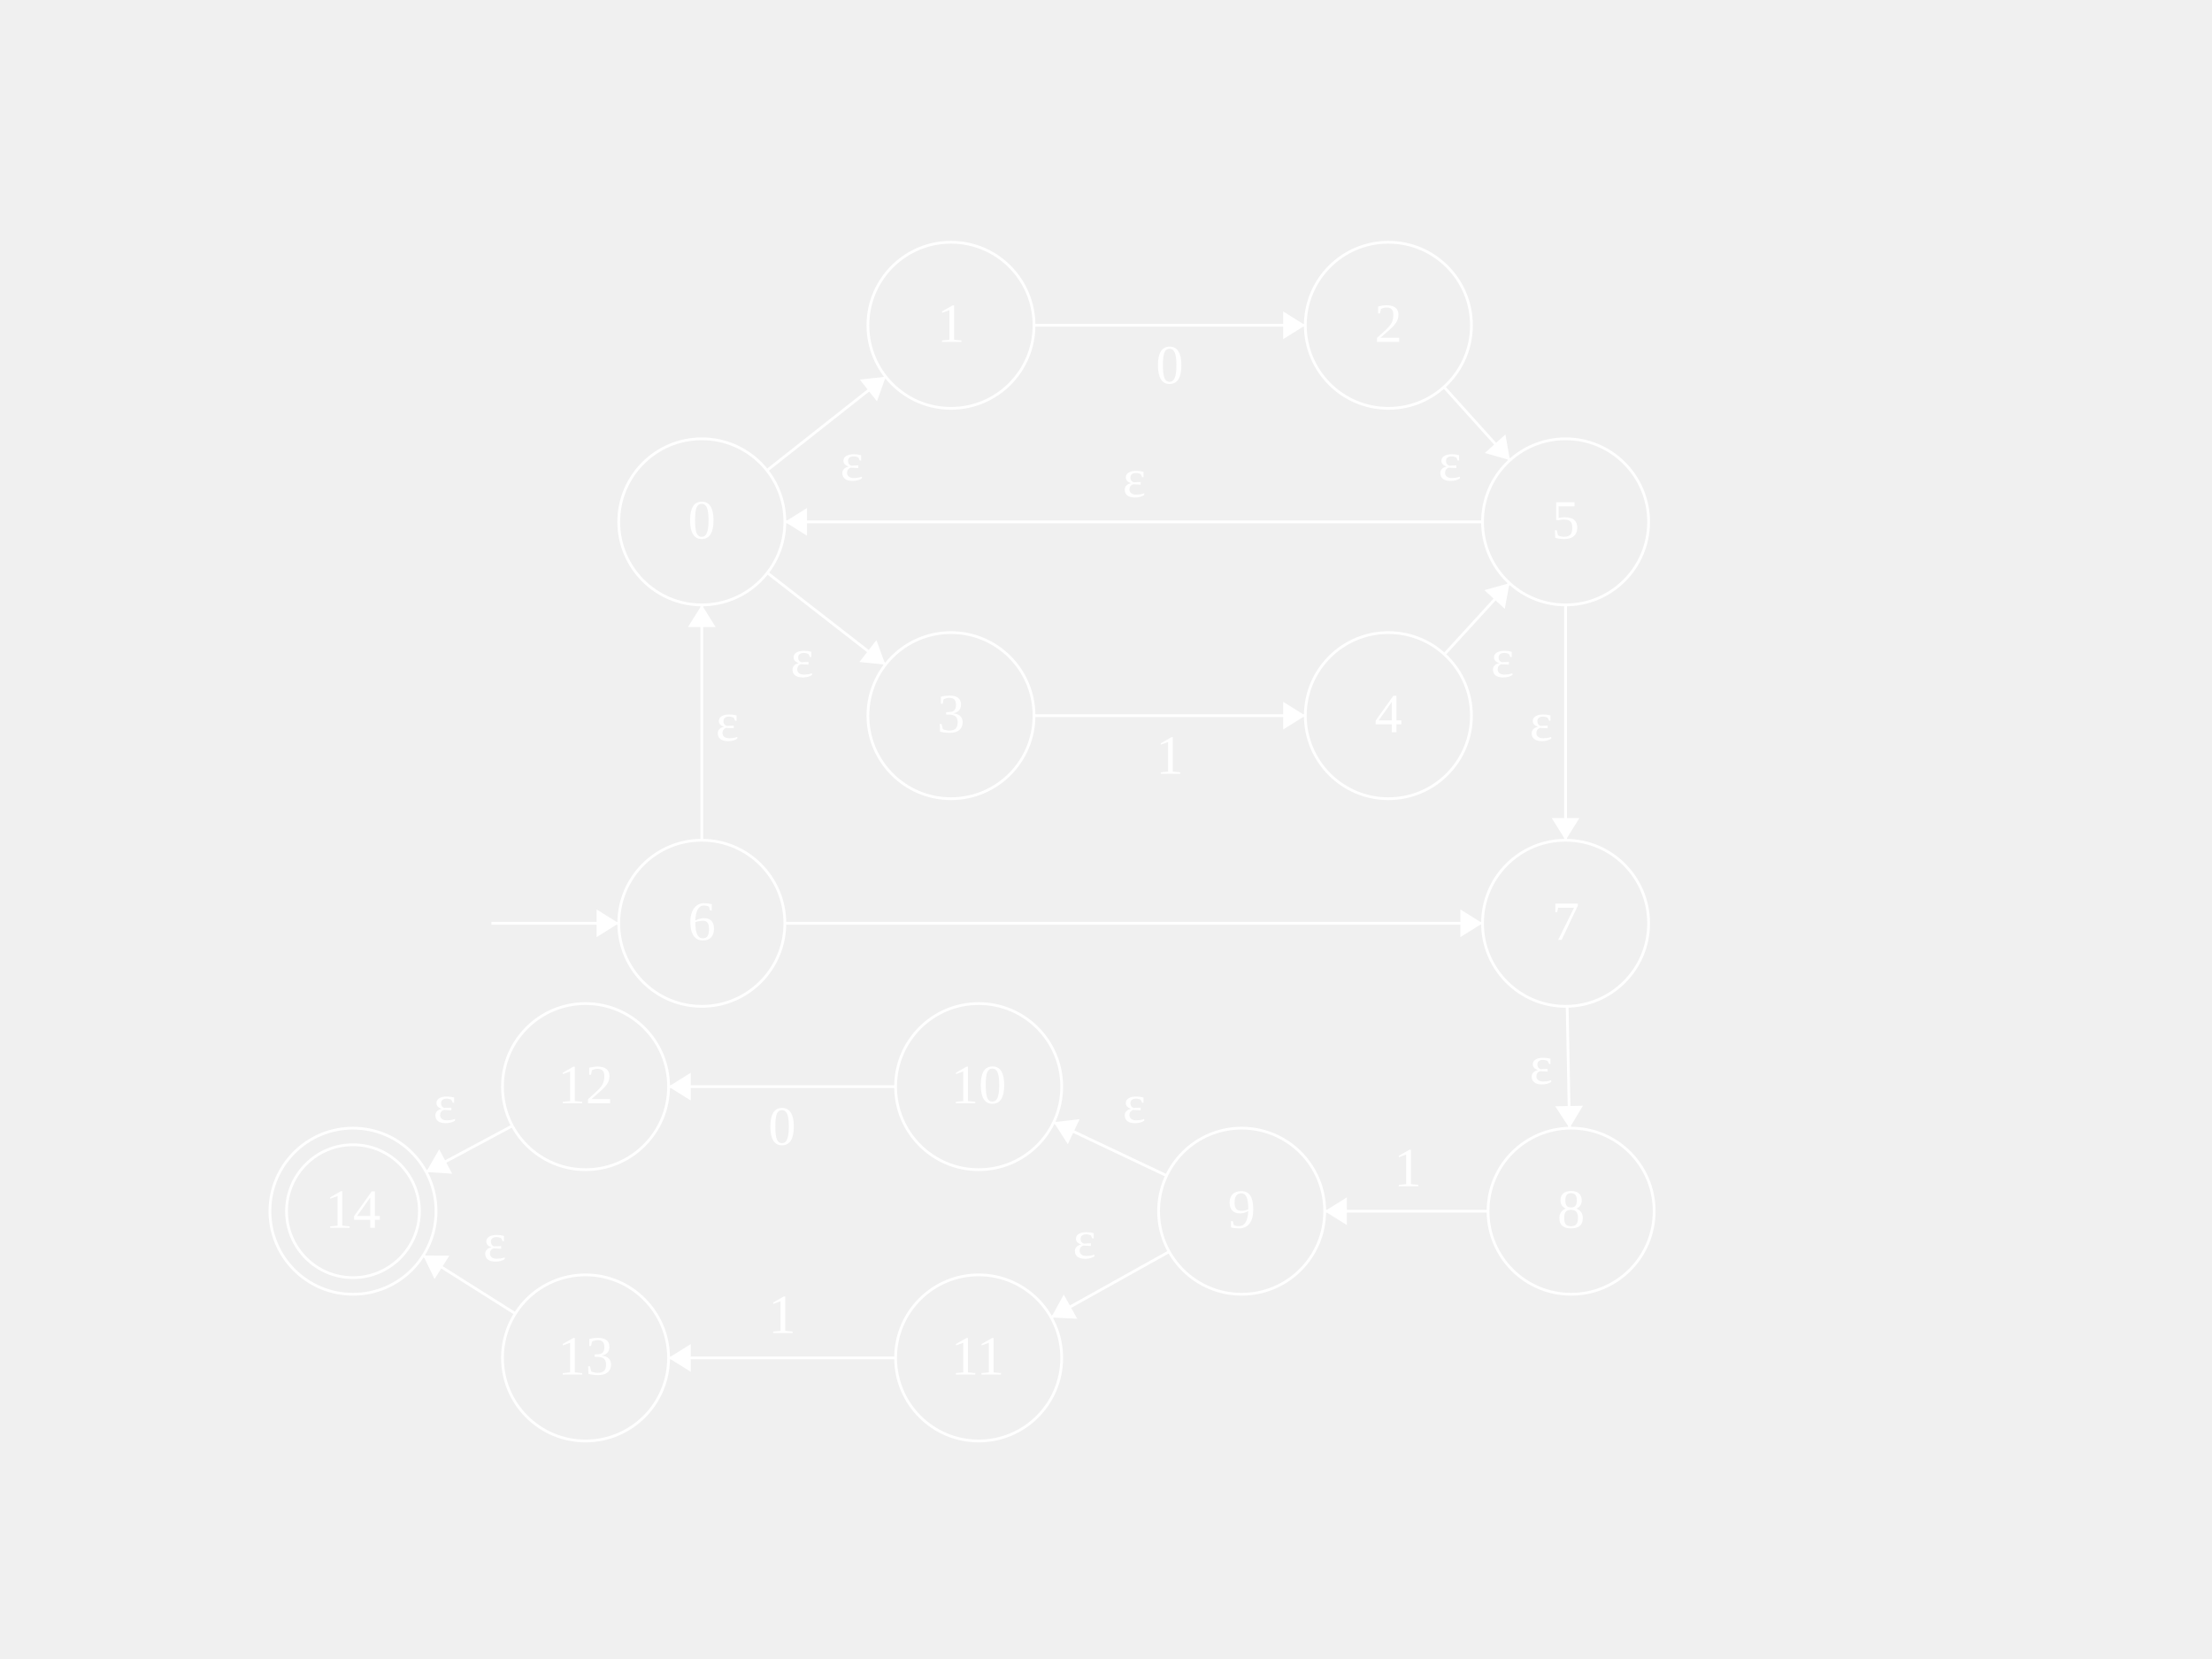
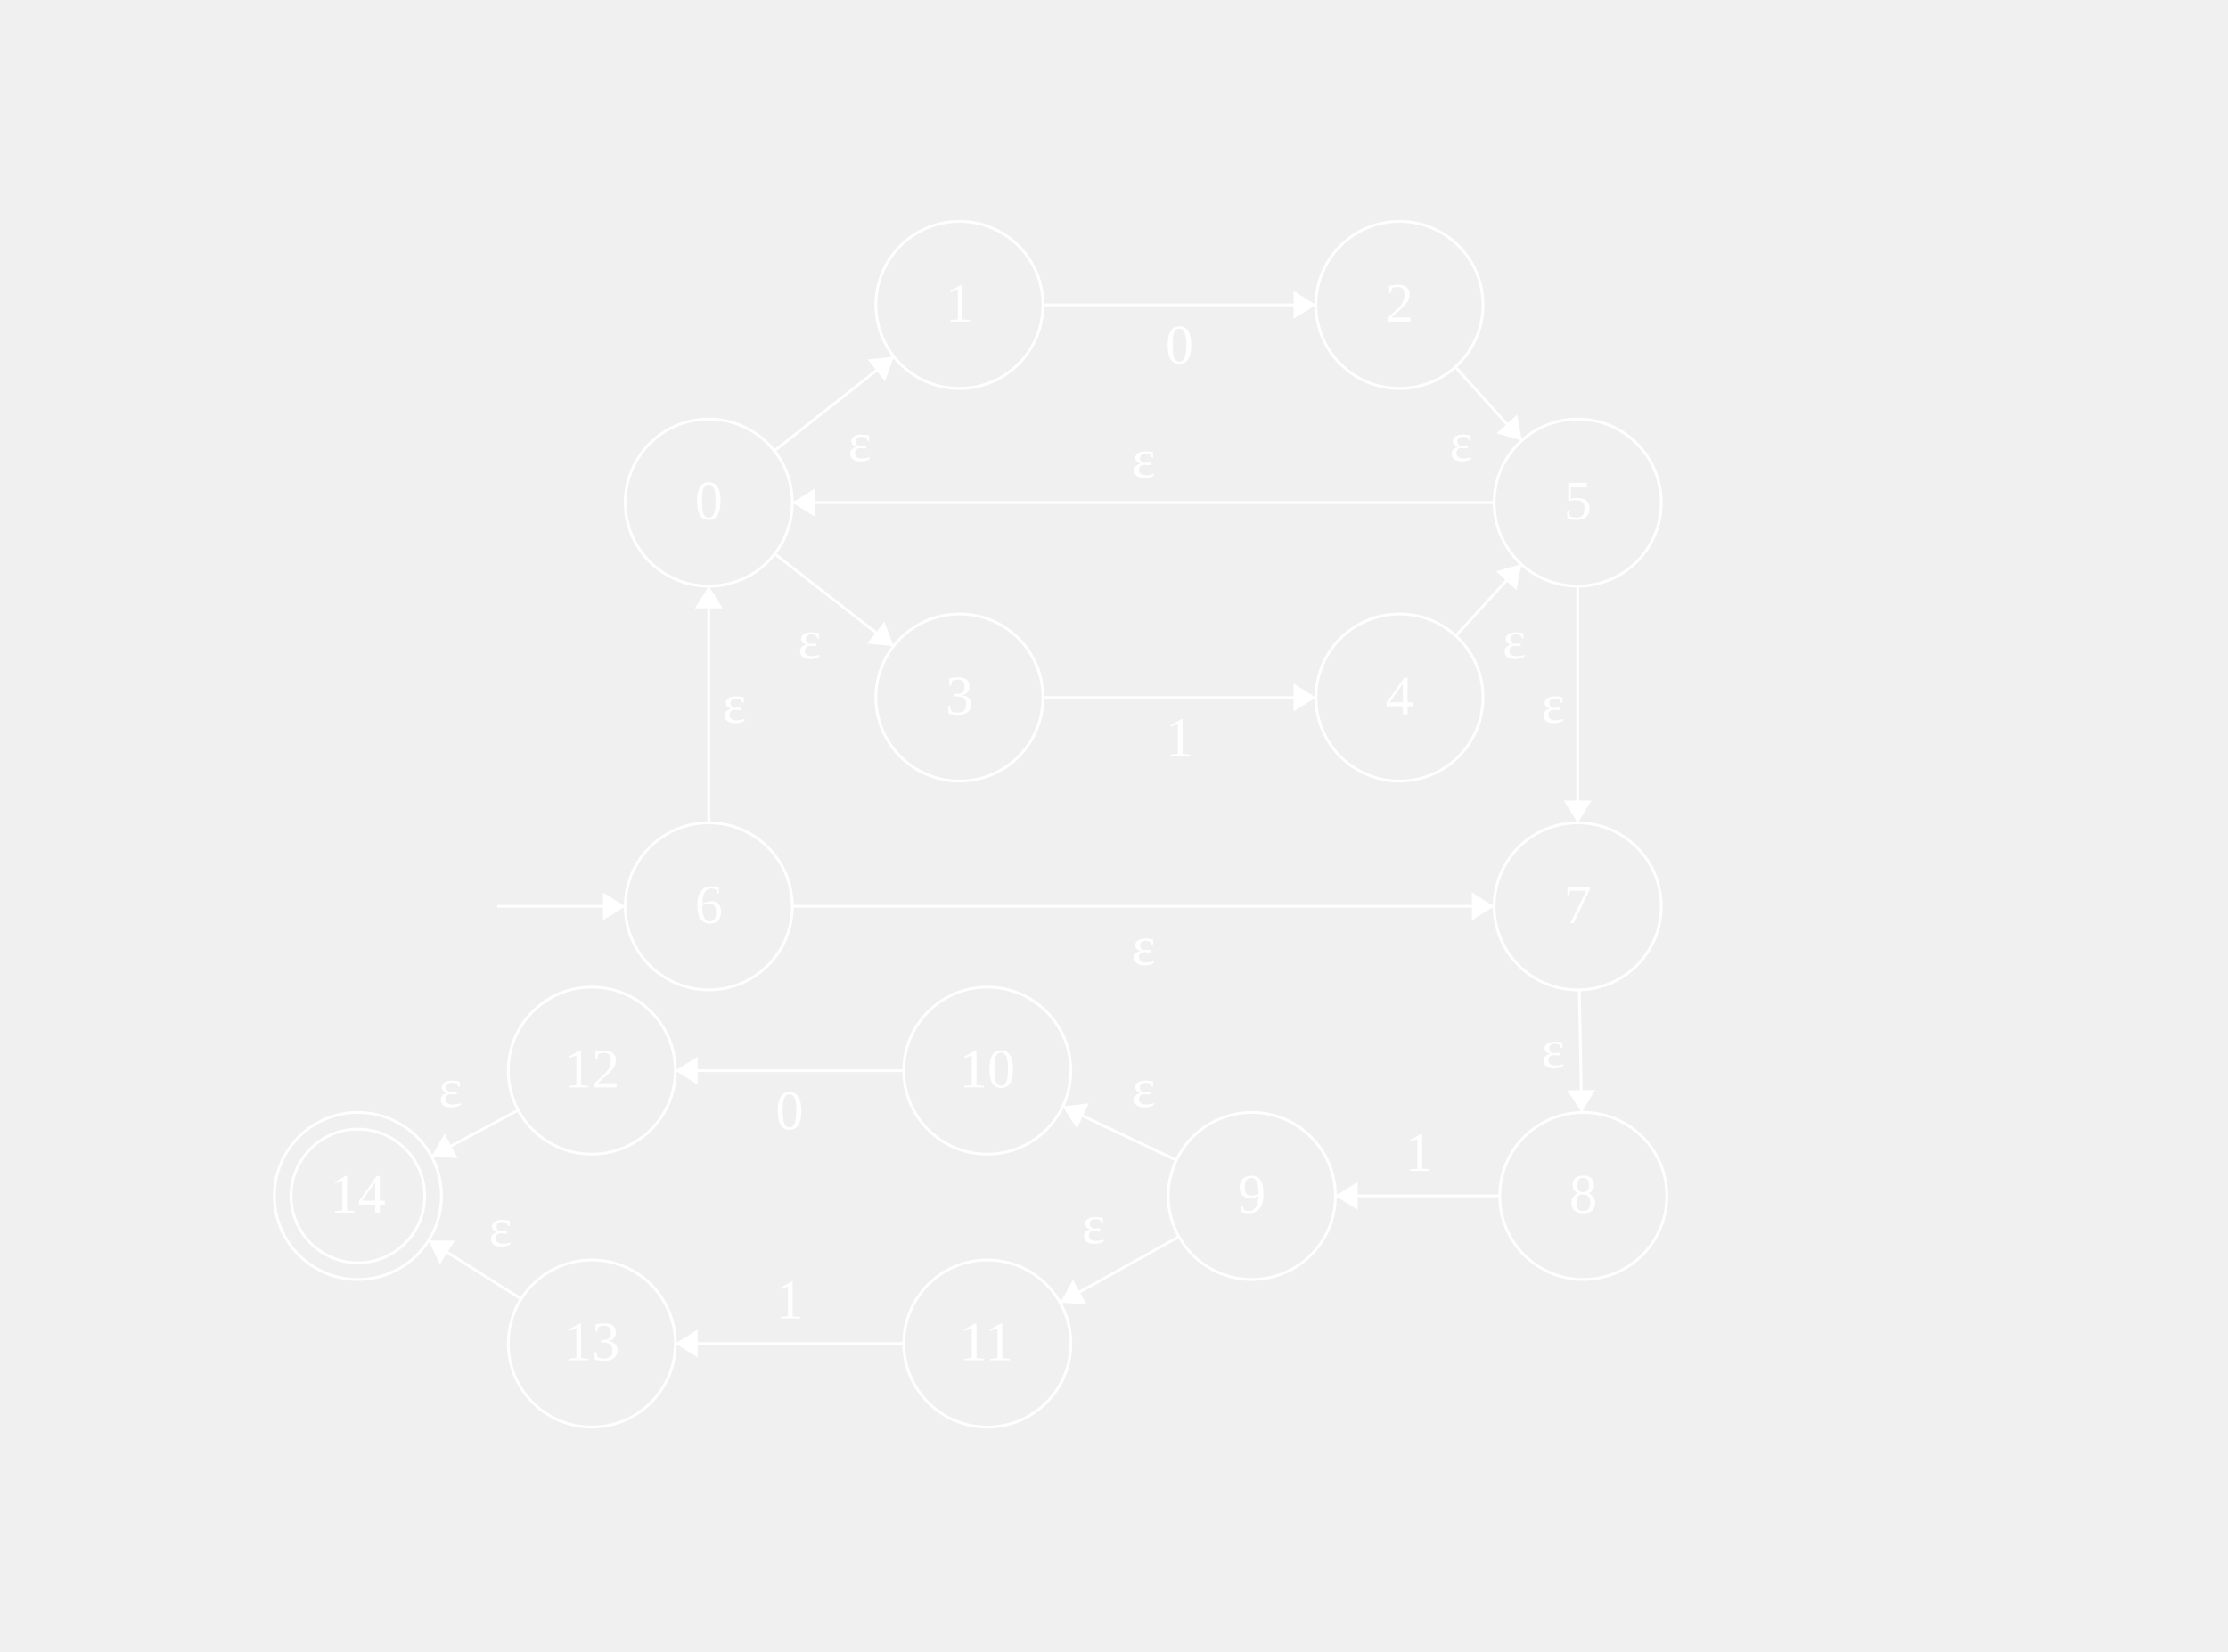
- <svg xmlns="http://www.w3.org/2000/svg" width="799" height="599" version="1.1">
-   <ellipse stroke="white" stroke-width="1" fill="none" cx="343.5" cy="117.5" rx="30" ry="30" />
-   <text fill="white" x="338.5" y="123.5" font-family="Times New Roman" font-size="20">1</text>
-   <ellipse stroke="white" stroke-width="1" fill="none" cx="501.5" cy="117.5" rx="30" ry="30" />
-   <text fill="white" x="496.5" y="123.5" font-family="Times New Roman" font-size="20">2</text>
-   <ellipse stroke="white" stroke-width="1" fill="none" cx="343.5" cy="258.5" rx="30" ry="30" />
-   <text fill="white" x="338.5" y="264.5" font-family="Times New Roman" font-size="20">3</text>
-   <ellipse stroke="white" stroke-width="1" fill="none" cx="501.5" cy="258.5" rx="30" ry="30" />
-   <text fill="white" x="496.5" y="264.5" font-family="Times New Roman" font-size="20">4</text>
-   <ellipse stroke="white" stroke-width="1" fill="none" cx="253.5" cy="188.5" rx="30" ry="30" />
-   <text fill="white" x="248.5" y="194.5" font-family="Times New Roman" font-size="20">0</text>
-   <ellipse stroke="white" stroke-width="1" fill="none" cx="565.5" cy="188.5" rx="30" ry="30" />
-   <text fill="white" x="560.5" y="194.5" font-family="Times New Roman" font-size="20">5</text>
-   <ellipse stroke="white" stroke-width="1" fill="none" cx="253.5" cy="333.5" rx="30" ry="30" />
-   <text fill="white" x="248.5" y="339.5" font-family="Times New Roman" font-size="20">6</text>
-   <ellipse stroke="white" stroke-width="1" fill="none" cx="565.5" cy="333.5" rx="30" ry="30" />
-   <text fill="white" x="560.5" y="339.5" font-family="Times New Roman" font-size="20">7</text>
-   <ellipse stroke="white" stroke-width="1" fill="none" cx="567.5" cy="437.5" rx="30" ry="30" />
-   <text fill="white" x="562.5" y="443.5" font-family="Times New Roman" font-size="20">8</text>
-   <ellipse stroke="white" stroke-width="1" fill="none" cx="448.5" cy="437.5" rx="30" ry="30" />
-   <text fill="white" x="443.5" y="443.5" font-family="Times New Roman" font-size="20">9</text>
-   <ellipse stroke="white" stroke-width="1" fill="none" cx="353.5" cy="392.5" rx="30" ry="30" />
-   <text fill="white" x="343.5" y="398.5" font-family="Times New Roman" font-size="20">10</text>
-   <ellipse stroke="white" stroke-width="1" fill="none" cx="353.5" cy="490.5" rx="30" ry="30" />
-   <text fill="white" x="343.5" y="496.5" font-family="Times New Roman" font-size="20">11</text>
-   <ellipse stroke="white" stroke-width="1" fill="none" cx="211.5" cy="392.5" rx="30" ry="30" />
-   <text fill="white" x="201.5" y="398.5" font-family="Times New Roman" font-size="20">12</text>
-   <ellipse stroke="white" stroke-width="1" fill="none" cx="211.5" cy="490.5" rx="30" ry="30" />
-   <text fill="white" x="201.5" y="496.5" font-family="Times New Roman" font-size="20">13</text>
-   <ellipse stroke="white" stroke-width="1" fill="none" cx="127.5" cy="437.5" rx="30" ry="30" />
-   <text fill="white" x="117.5" y="443.5" font-family="Times New Roman" font-size="20">14</text>
-   <ellipse stroke="white" stroke-width="1" fill="none" cx="127.5" cy="437.5" rx="24" ry="24" />
-   <polygon stroke="white" stroke-width="1" points="373.5,117.5 471.5,117.5" />
-   <polygon fill="white" stroke-width="1" points="471.5,117.5 463.5,112.5 463.5,122.5" />
-   <text fill="white" x="417.5" y="138.5" font-family="Times New Roman" font-size="20">0</text>
-   <polygon stroke="white" stroke-width="1" points="373.5,258.5 471.5,258.5" />
-   <polygon fill="white" stroke-width="1" points="471.5,258.5 463.5,253.5 463.5,263.5" />
-   <text fill="white" x="417.5" y="279.5" font-family="Times New Roman" font-size="20">1</text>
-   <polygon stroke="white" stroke-width="1" points="277.053,169.919 319.947,136.081" />
-   <polygon fill="white" stroke-width="1" points="319.947,136.081 310.569,137.11 316.763,144.961" />
-   <text fill="white" x="303.5" y="173.5" font-family="Times New Roman" font-size="20">ε</text>
-   <polygon stroke="white" stroke-width="1" points="277.181,206.918 319.819,240.082" />
-   <polygon fill="white" stroke-width="1" points="319.819,240.082 316.574,231.223 310.435,239.117" />
-   <text fill="white" x="285.5" y="244.5" font-family="Times New Roman" font-size="20">ε</text>
-   <polygon stroke="white" stroke-width="1" points="521.586,139.783 545.414,166.217" />
-   <polygon fill="white" stroke-width="1" points="545.414,166.217 543.771,156.927 536.344,163.622" />
-   <text fill="white" x="519.5" y="173.5" font-family="Times New Roman" font-size="20">ε</text>
-   <polygon stroke="white" stroke-width="1" points="521.743,236.359 545.257,210.641" />
-   <polygon fill="white" stroke-width="1" points="545.257,210.641 536.169,213.171 543.549,219.919" />
-   <text fill="white" x="538.5" y="244.5" font-family="Times New Roman" font-size="20">ε</text>
-   <polygon stroke="white" stroke-width="1" points="253.5,303.5 253.5,218.5" />
-   <polygon fill="white" stroke-width="1" points="253.5,218.5 248.5,226.5 258.5,226.5" />
-   <text fill="white" x="258.5" y="267.5" font-family="Times New Roman" font-size="20">ε</text>
-   <polygon stroke="white" stroke-width="1" points="565.5,218.5 565.5,303.5" />
-   <polygon fill="white" stroke-width="1" points="565.5,303.5 570.5,295.5 560.5,295.5" />
-   <text fill="white" x="552.5" y="267.5" font-family="Times New Roman" font-size="20">ε</text>
-   <polygon stroke="white" stroke-width="1" points="535.5,188.5 283.5,188.5" />
-   <polygon fill="white" stroke-width="1" points="283.5,188.5 291.5,193.5 291.5,183.5" />
-   <text fill="white" x="405.5" y="179.5" font-family="Times New Roman" font-size="20">ε</text>
-   <polygon stroke="white" stroke-width="1" points="283.5,333.5 535.5,333.5" />
-   <polygon fill="white" stroke-width="1" points="535.5,333.5 527.5,328.5 527.5,338.5" />
-   <polygon stroke="white" stroke-width="1" points="177.5,333.5 223.5,333.5" />
-   <polygon fill="white" stroke-width="1" points="223.5,333.5 215.5,328.5 215.5,338.5" />
-   <polygon stroke="white" stroke-width="1" points="566.077,363.494 566.923,407.506" />
-   <polygon fill="white" stroke-width="1" points="566.923,407.506 571.768,399.411 561.77,399.603" />
-   <text fill="white" x="552.5" y="391.5" font-family="Times New Roman" font-size="20">ε</text>
-   <polygon stroke="white" stroke-width="1" points="537.5,437.5 478.5,437.5" />
-   <polygon fill="white" stroke-width="1" points="478.5,437.5 486.5,442.5 486.5,432.5" />
-   <text fill="white" x="503.5" y="428.5" font-family="Times New Roman" font-size="20">1</text>
-   <polygon stroke="white" stroke-width="1" points="421.388,424.657 380.612,405.343" />
-   <polygon fill="white" stroke-width="1" points="380.612,405.343 385.702,413.286 389.982,404.249" />
-   <text fill="white" x="405.5" y="405.5" font-family="Times New Roman" font-size="20">ε</text>
-   <polygon stroke="white" stroke-width="1" points="422.301,452.116 379.699,475.884" />
-   <polygon fill="white" stroke-width="1" points="379.699,475.884 389.121,476.353 384.249,467.62" />
-   <text fill="white" x="387.5" y="454.5" font-family="Times New Roman" font-size="20">ε</text>
-   <polygon stroke="white" stroke-width="1" points="323.5,392.5 241.5,392.5" />
-   <polygon fill="white" stroke-width="1" points="241.5,392.5 249.5,397.5 249.5,387.5" />
-   <text fill="white" x="277.5" y="413.5" font-family="Times New Roman" font-size="20">0</text>
-   <polygon stroke="white" stroke-width="1" points="323.5,490.5 241.5,490.5" />
-   <polygon fill="white" stroke-width="1" points="241.5,490.5 249.5,495.5 249.5,485.5" />
-   <text fill="white" x="277.5" y="481.5" font-family="Times New Roman" font-size="20">1</text>
-   <polygon stroke="white" stroke-width="1" points="185.056,406.667 153.944,423.333" />
-   <polygon fill="white" stroke-width="1" points="153.944,423.333 163.357,423.963 158.635,415.148" />
-   <text fill="white" x="156.5" y="405.5" font-family="Times New Roman" font-size="20">ε</text>
-   <polygon stroke="white" stroke-width="1" points="186.128,474.492 152.872,453.508" />
-   <polygon fill="white" stroke-width="1" points="152.872,453.508 156.97,462.006 162.306,453.549" />
-   <text fill="white" x="174.5" y="455.5" font-family="Times New Roman" font-size="20">ε</text>
+ <svg xmlns="http://www.w3.org/2000/svg" width="800" height="593" version="1.1">
+   <ellipse stroke="white" stroke-width="1" fill="none" cx="344.5" cy="109.5" rx="30" ry="30" />
+   <text fill="white" x="339.5" y="115.5" font-family="Times New Roman" font-size="20">1</text>
+   <ellipse stroke="white" stroke-width="1" fill="none" cx="502.5" cy="109.5" rx="30" ry="30" />
+   <text fill="white" x="497.5" y="115.5" font-family="Times New Roman" font-size="20">2</text>
+   <ellipse stroke="white" stroke-width="1" fill="none" cx="344.5" cy="250.5" rx="30" ry="30" />
+   <text fill="white" x="339.5" y="256.5" font-family="Times New Roman" font-size="20">3</text>
+   <ellipse stroke="white" stroke-width="1" fill="none" cx="502.5" cy="250.5" rx="30" ry="30" />
+   <text fill="white" x="497.5" y="256.5" font-family="Times New Roman" font-size="20">4</text>
+   <ellipse stroke="white" stroke-width="1" fill="none" cx="254.5" cy="180.5" rx="30" ry="30" />
+   <text fill="white" x="249.5" y="186.5" font-family="Times New Roman" font-size="20">0</text>
+   <ellipse stroke="white" stroke-width="1" fill="none" cx="566.5" cy="180.5" rx="30" ry="30" />
+   <text fill="white" x="561.5" y="186.5" font-family="Times New Roman" font-size="20">5</text>
+   <ellipse stroke="white" stroke-width="1" fill="none" cx="254.5" cy="325.5" rx="30" ry="30" />
+   <text fill="white" x="249.5" y="331.5" font-family="Times New Roman" font-size="20">6</text>
+   <ellipse stroke="white" stroke-width="1" fill="none" cx="566.5" cy="325.5" rx="30" ry="30" />
+   <text fill="white" x="561.5" y="331.5" font-family="Times New Roman" font-size="20">7</text>
+   <ellipse stroke="white" stroke-width="1" fill="none" cx="568.5" cy="429.5" rx="30" ry="30" />
+   <text fill="white" x="563.5" y="435.5" font-family="Times New Roman" font-size="20">8</text>
+   <ellipse stroke="white" stroke-width="1" fill="none" cx="449.5" cy="429.5" rx="30" ry="30" />
+   <text fill="white" x="444.5" y="435.5" font-family="Times New Roman" font-size="20">9</text>
+   <ellipse stroke="white" stroke-width="1" fill="none" cx="354.5" cy="384.5" rx="30" ry="30" />
+   <text fill="white" x="344.5" y="390.5" font-family="Times New Roman" font-size="20">10</text>
+   <ellipse stroke="white" stroke-width="1" fill="none" cx="354.5" cy="482.5" rx="30" ry="30" />
+   <text fill="white" x="344.5" y="488.5" font-family="Times New Roman" font-size="20">11</text>
+   <ellipse stroke="white" stroke-width="1" fill="none" cx="212.5" cy="384.5" rx="30" ry="30" />
+   <text fill="white" x="202.5" y="390.5" font-family="Times New Roman" font-size="20">12</text>
+   <ellipse stroke="white" stroke-width="1" fill="none" cx="212.5" cy="482.5" rx="30" ry="30" />
+   <text fill="white" x="202.5" y="488.5" font-family="Times New Roman" font-size="20">13</text>
+   <ellipse stroke="white" stroke-width="1" fill="none" cx="128.5" cy="429.5" rx="30" ry="30" />
+   <text fill="white" x="118.5" y="435.5" font-family="Times New Roman" font-size="20">14</text>
+   <ellipse stroke="white" stroke-width="1" fill="none" cx="128.5" cy="429.5" rx="24" ry="24" />
+   <polygon stroke="white" stroke-width="1" points="374.5,109.5 472.5,109.5" />
+   <polygon fill="white" stroke-width="1" points="472.5,109.5 464.5,104.5 464.5,114.5" />
+   <text fill="white" x="418.5" y="130.5" font-family="Times New Roman" font-size="20">0</text>
+   <polygon stroke="white" stroke-width="1" points="374.5,250.5 472.5,250.5" />
+   <polygon fill="white" stroke-width="1" points="472.5,250.5 464.5,245.5 464.5,255.5" />
+   <text fill="white" x="418.5" y="271.5" font-family="Times New Roman" font-size="20">1</text>
+   <polygon stroke="white" stroke-width="1" points="278.053,161.919 320.947,128.081" />
+   <polygon fill="white" stroke-width="1" points="320.947,128.081 311.569,129.11 317.763,136.961" />
+   <text fill="white" x="304.5" y="165.5" font-family="Times New Roman" font-size="20">ε</text>
+   <polygon stroke="white" stroke-width="1" points="278.181,198.918 320.819,232.082" />
+   <polygon fill="white" stroke-width="1" points="320.819,232.082 317.574,223.223 311.435,231.117" />
+   <text fill="white" x="286.5" y="236.5" font-family="Times New Roman" font-size="20">ε</text>
+   <polygon stroke="white" stroke-width="1" points="522.586,131.783 546.414,158.217" />
+   <polygon fill="white" stroke-width="1" points="546.414,158.217 544.771,148.927 537.344,155.622" />
+   <text fill="white" x="520.5" y="165.5" font-family="Times New Roman" font-size="20">ε</text>
+   <polygon stroke="white" stroke-width="1" points="522.743,228.359 546.257,202.641" />
+   <polygon fill="white" stroke-width="1" points="546.257,202.641 537.169,205.171 544.549,211.919" />
+   <text fill="white" x="539.5" y="236.5" font-family="Times New Roman" font-size="20">ε</text>
+   <polygon stroke="white" stroke-width="1" points="254.5,295.5 254.5,210.5" />
+   <polygon fill="white" stroke-width="1" points="254.5,210.5 249.5,218.5 259.5,218.5" />
+   <text fill="white" x="259.5" y="259.5" font-family="Times New Roman" font-size="20">ε</text>
+   <polygon stroke="white" stroke-width="1" points="566.5,210.5 566.5,295.5" />
+   <polygon fill="white" stroke-width="1" points="566.5,295.5 571.5,287.5 561.5,287.5" />
+   <text fill="white" x="553.5" y="259.5" font-family="Times New Roman" font-size="20">ε</text>
+   <polygon stroke="white" stroke-width="1" points="536.5,180.5 284.5,180.5" />
+   <polygon fill="white" stroke-width="1" points="284.5,180.5 292.5,185.5 292.5,175.5" />
+   <text fill="white" x="406.5" y="171.5" font-family="Times New Roman" font-size="20">ε</text>
+   <polygon stroke="white" stroke-width="1" points="284.5,325.5 536.5,325.5" />
+   <polygon fill="white" stroke-width="1" points="536.5,325.5 528.5,320.5 528.5,330.5" />
+   <text fill="white" x="406.5" y="346.5" font-family="Times New Roman" font-size="20">ε</text>
+   <polygon stroke="white" stroke-width="1" points="178.5,325.5 224.5,325.5" />
+   <polygon fill="white" stroke-width="1" points="224.5,325.5 216.5,320.5 216.5,330.5" />
+   <polygon stroke="white" stroke-width="1" points="567.077,355.494 567.923,399.506" />
+   <polygon fill="white" stroke-width="1" points="567.923,399.506 572.768,391.411 562.77,391.603" />
+   <text fill="white" x="553.5" y="383.5" font-family="Times New Roman" font-size="20">ε</text>
+   <polygon stroke="white" stroke-width="1" points="538.5,429.5 479.5,429.5" />
+   <polygon fill="white" stroke-width="1" points="479.5,429.5 487.5,434.5 487.5,424.5" />
+   <text fill="white" x="504.5" y="420.5" font-family="Times New Roman" font-size="20">1</text>
+   <polygon stroke="white" stroke-width="1" points="422.388,416.657 381.612,397.343" />
+   <polygon fill="white" stroke-width="1" points="381.612,397.343 386.702,405.286 390.982,396.249" />
+   <text fill="white" x="406.5" y="397.5" font-family="Times New Roman" font-size="20">ε</text>
+   <polygon stroke="white" stroke-width="1" points="423.301,444.116 380.699,467.884" />
+   <polygon fill="white" stroke-width="1" points="380.699,467.884 390.121,468.353 385.249,459.62" />
+   <text fill="white" x="388.5" y="446.5" font-family="Times New Roman" font-size="20">ε</text>
+   <polygon stroke="white" stroke-width="1" points="324.5,384.5 242.5,384.5" />
+   <polygon fill="white" stroke-width="1" points="242.5,384.5 250.5,389.5 250.5,379.5" />
+   <text fill="white" x="278.5" y="405.5" font-family="Times New Roman" font-size="20">0</text>
+   <polygon stroke="white" stroke-width="1" points="324.5,482.5 242.5,482.5" />
+   <polygon fill="white" stroke-width="1" points="242.5,482.5 250.5,487.5 250.5,477.5" />
+   <text fill="white" x="278.5" y="473.5" font-family="Times New Roman" font-size="20">1</text>
+   <polygon stroke="white" stroke-width="1" points="186.056,398.667 154.944,415.333" />
+   <polygon fill="white" stroke-width="1" points="154.944,415.333 164.357,415.963 159.635,407.148" />
+   <text fill="white" x="157.5" y="397.5" font-family="Times New Roman" font-size="20">ε</text>
+   <polygon stroke="white" stroke-width="1" points="187.128,466.492 153.872,445.508" />
+   <polygon fill="white" stroke-width="1" points="153.872,445.508 157.97,454.006 163.306,445.549" />
+   <text fill="white" x="175.5" y="447.5" font-family="Times New Roman" font-size="20">ε</text>
</svg>
